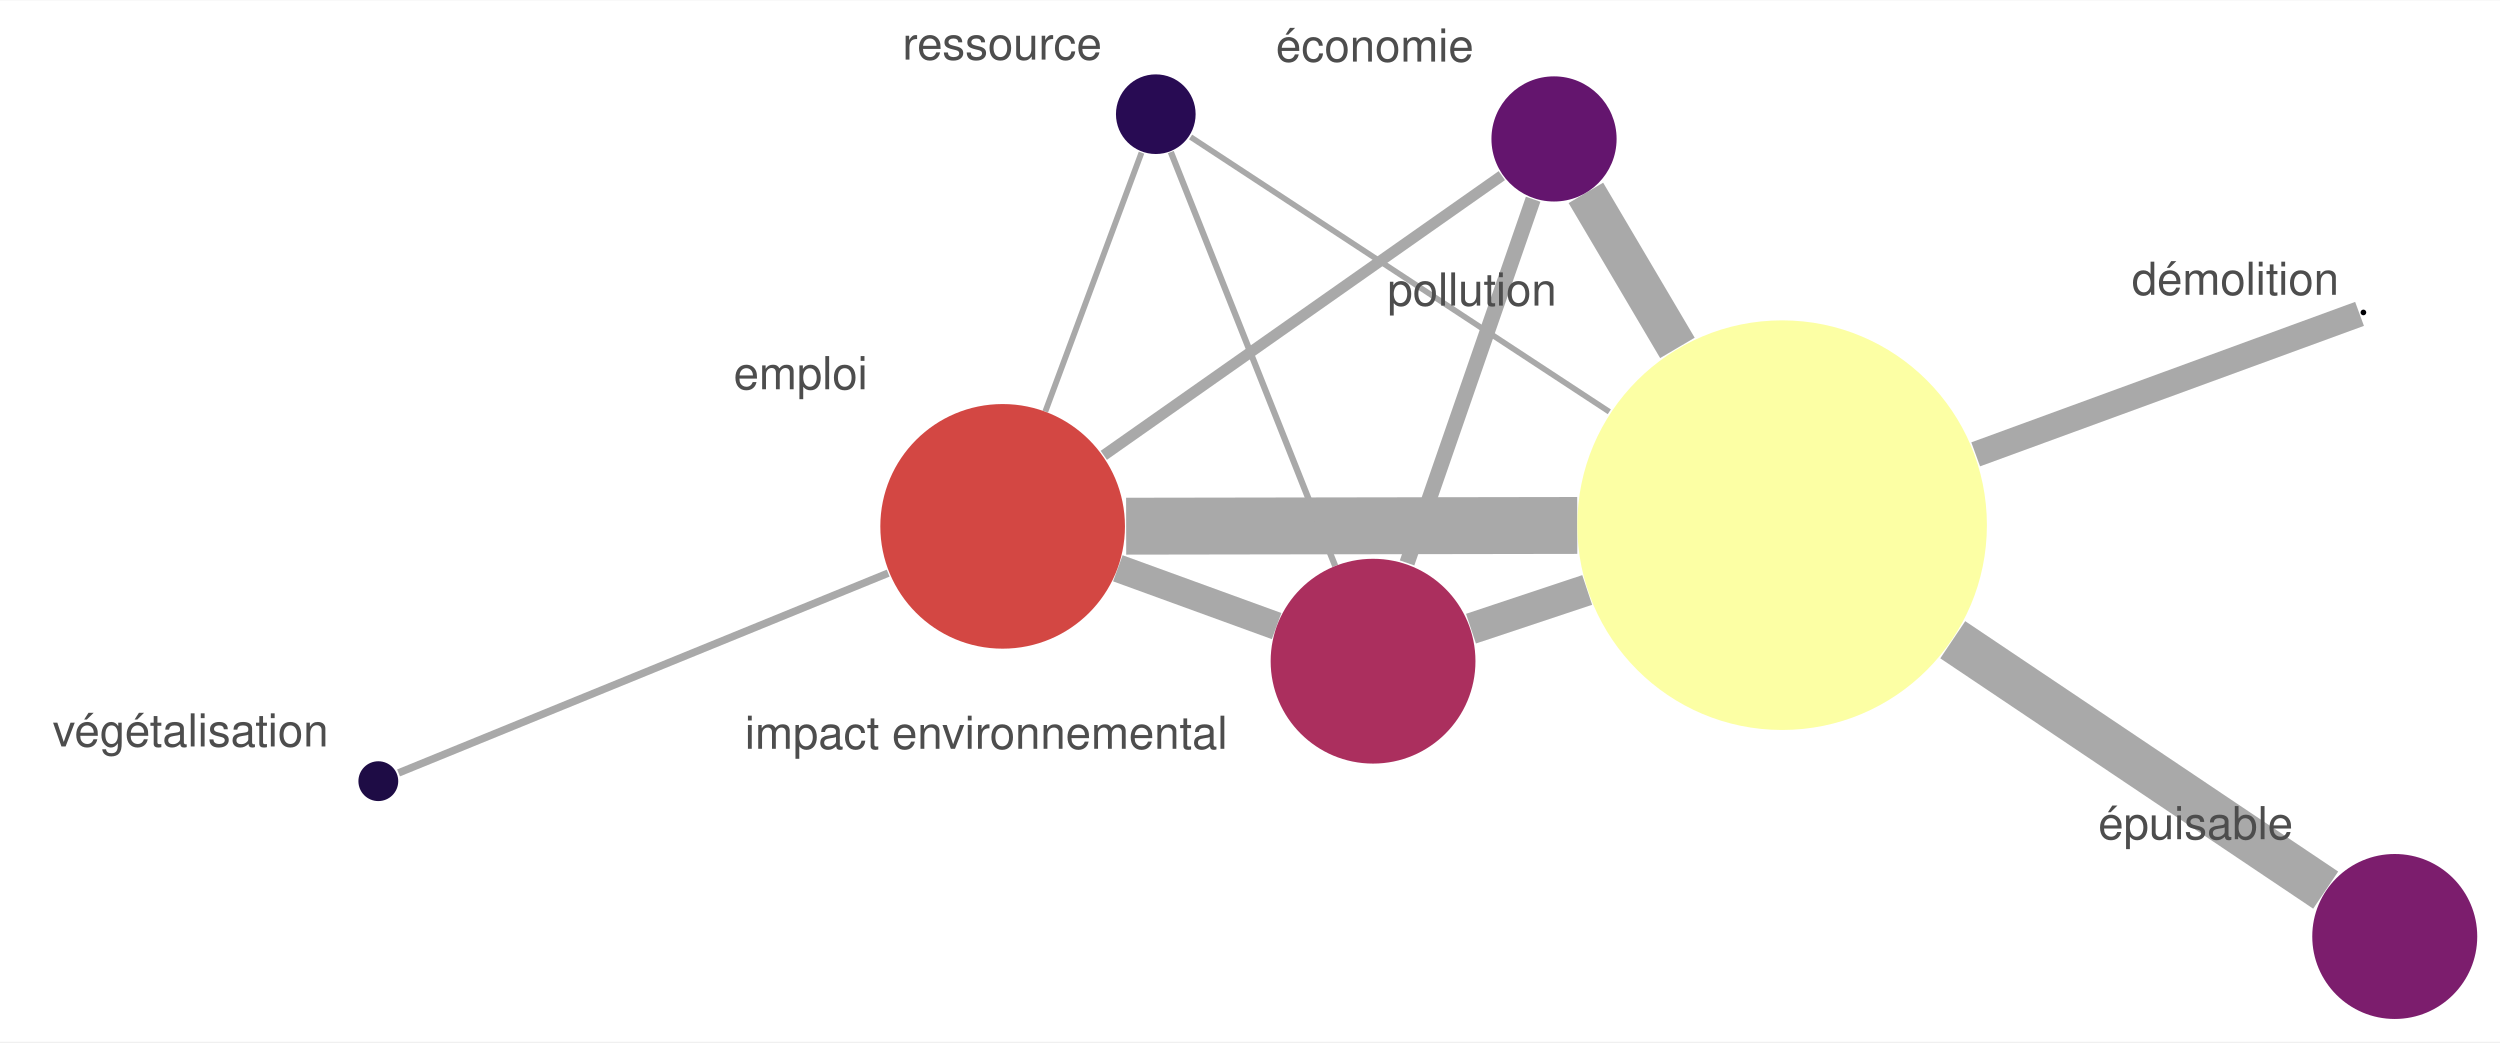
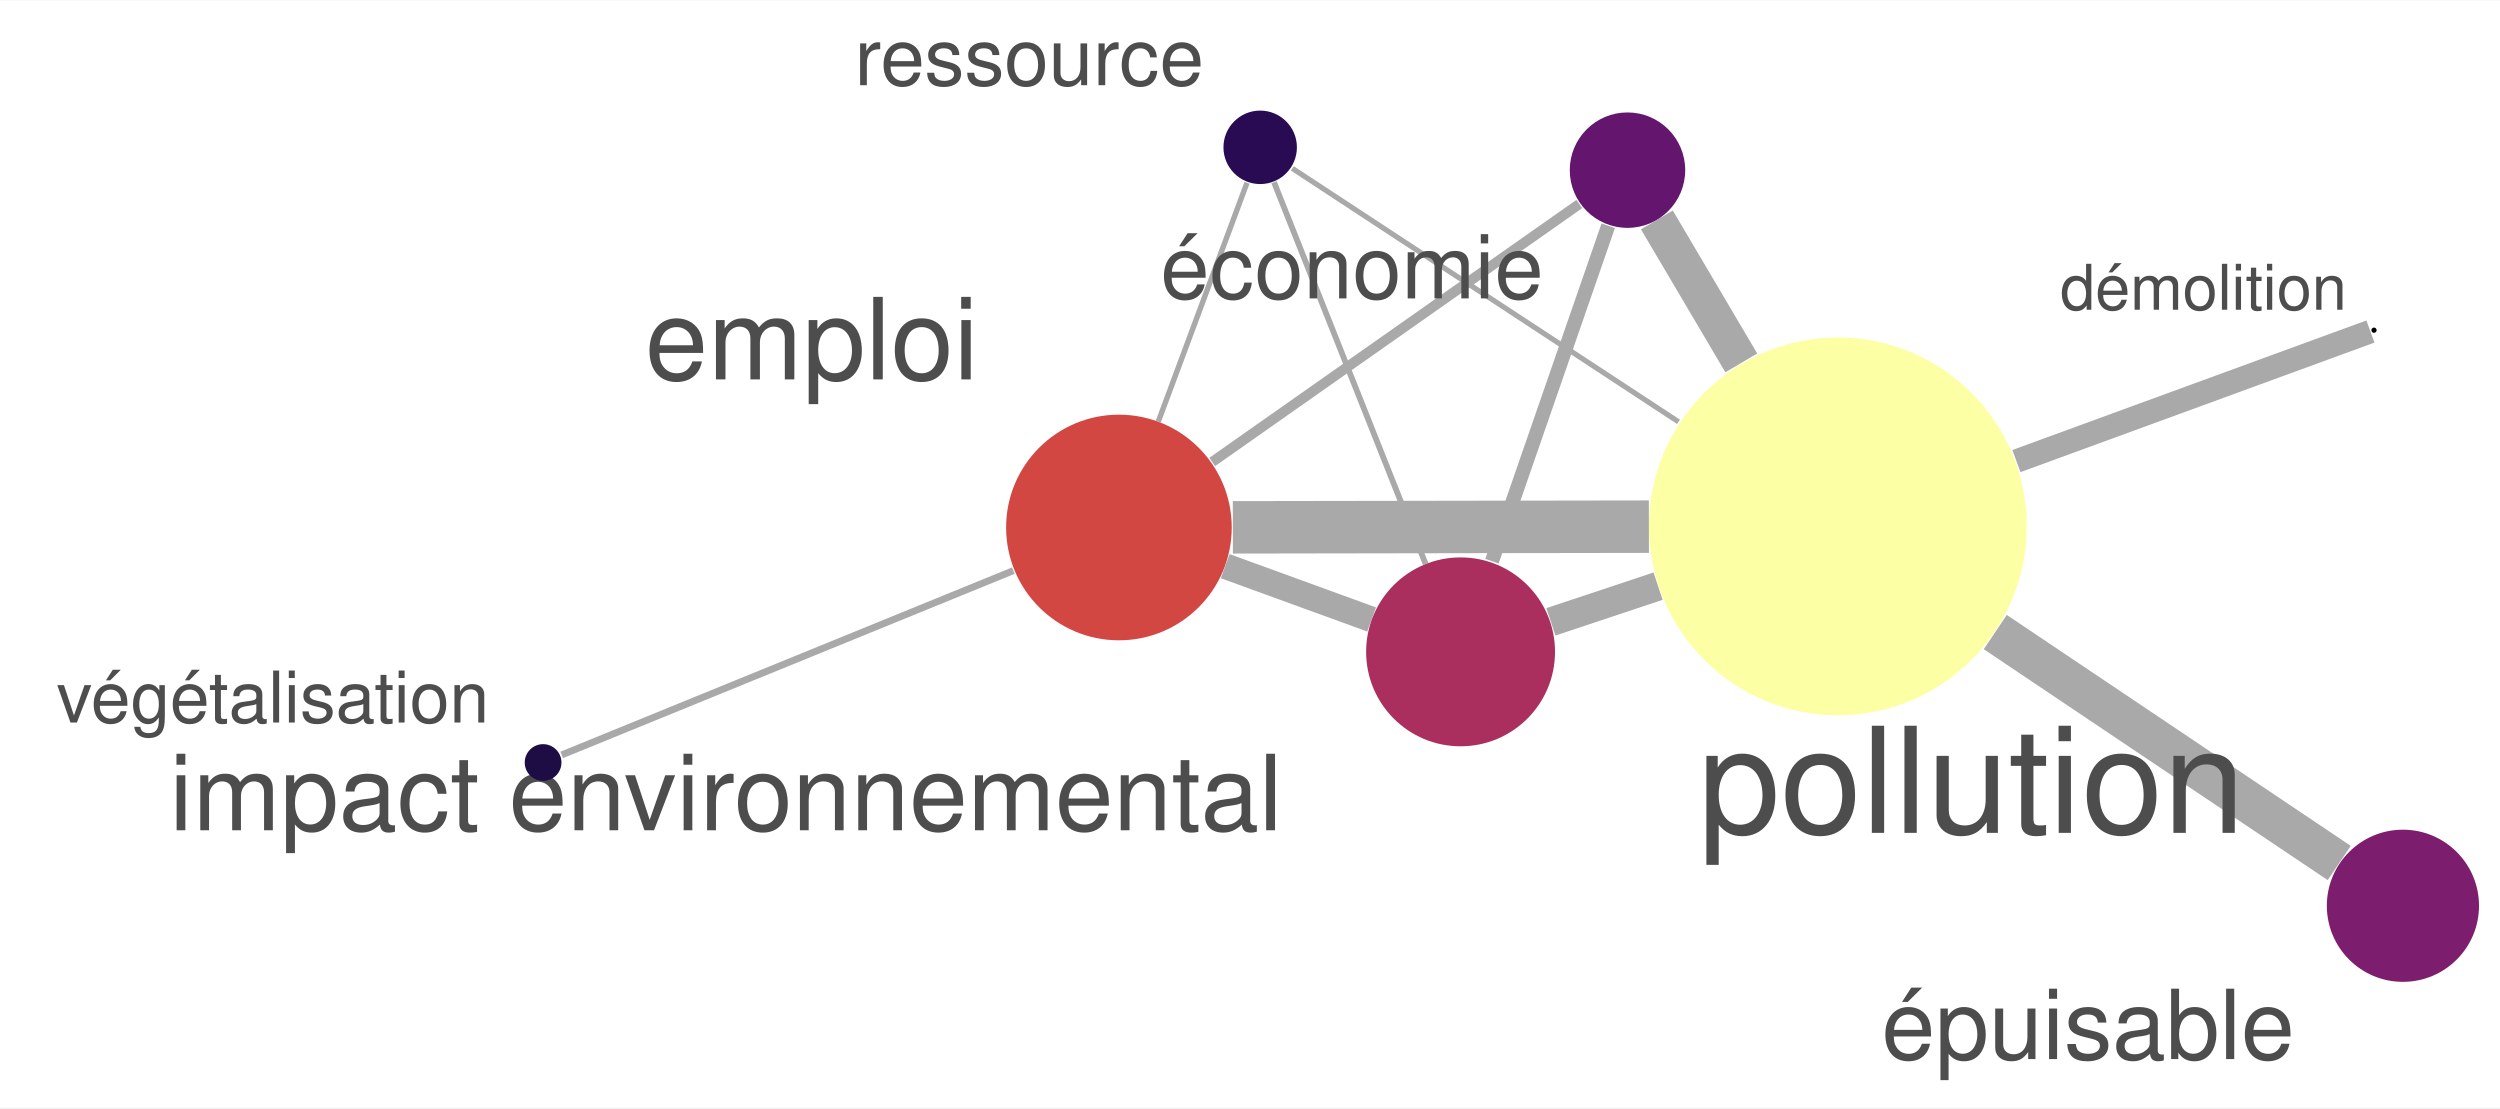
- <svg xmlns="http://www.w3.org/2000/svg" width="439pt" height="183pt" viewBox="0.00 0.00 439.44 183.04">
-   <g id="graph0" class="graph" transform="scale(1 1) rotate(0) translate(4 179.04)">
-     <polygon fill="white" stroke="transparent" points="-4,4 -4,-179.04 435.44,-179.04 435.44,4 -4,4" />
+ <svg xmlns="http://www.w3.org/2000/svg" width="476pt" height="211pt" viewBox="0.00 0.00 476.44 211.04">
+   <g id="graph0" class="graph" transform="scale(1 1) rotate(0) translate(4 207.04)">
+     <polygon fill="white" stroke="transparent" points="-4,4 -4,-207.04 472.44,-207.04 472.44,4 -4,4" />
    <g id="edge1" class="edge">
-       <path fill="none" stroke="darkgrey" stroke-width="10" d="M193.95,-86.62C215.23,-86.66 248.05,-86.71 273.24,-86.75" />
+       <path fill="none" stroke="darkgrey" stroke-width="10" d="M230.95,-106.62C252.23,-106.66 285.05,-106.71 310.24,-106.75" />
    </g>
    <g id="edge2" class="edge">
-       <path fill="none" stroke="darkgrey" stroke-width="4.89" d="M192.49,-79.22C201.44,-75.96 211.86,-72.17 220.4,-69.06" />
+       <path fill="none" stroke="darkgrey" stroke-width="4.89" d="M229.49,-99.22C238.44,-95.96 248.86,-92.17 257.4,-89.06" />
    </g>
    <g id="edge3" class="edge">
-       <path fill="none" stroke="darkgrey" stroke-width="1.03" d="M179.74,-106.77C185.4,-122.01 192.83,-142 196.65,-152.28" />
+       <path fill="none" stroke="darkgrey" stroke-width="1.03" d="M216.74,-126.77C222.4,-142.01 229.83,-162 233.65,-172.28" />
    </g>
    <g id="edge4" class="edge">
-       <path fill="none" stroke="darkgrey" stroke-width="1.93" d="M190.02,-99.08C210.68,-113.59 243.97,-136.99 259.98,-148.24" />
+       <path fill="none" stroke="darkgrey" stroke-width="1.93" d="M227.02,-119.08C247.68,-133.59 280.97,-156.99 296.98,-168.24" />
    </g>
    <g id="edge5" class="edge">
-       <path fill="none" stroke="darkgrey" stroke-width="1.32" d="M152.12,-78.37C125.14,-67.36 79.12,-48.58 66.05,-43.25" />
+       <path fill="none" stroke="darkgrey" stroke-width="1.32" d="M189.12,-98.37C162.14,-87.36 116.12,-68.58 103.05,-63.25" />
    </g>
    <g id="edge7" class="edge">
-       <path fill="none" stroke="darkgrey" stroke-width="5.5" d="M274.99,-75.41C267.9,-73.05 260.72,-70.66 254.56,-68.61" />
+       <path fill="none" stroke="darkgrey" stroke-width="5.5" d="M311.99,-95.41C304.9,-93.05 297.72,-90.66 291.56,-88.61" />
    </g>
    <g id="edge8" class="edge">
-       <path fill="none" stroke="darkgrey" d="M278.88,-106.73C253.42,-123.44 219.08,-145.97 205.28,-155.03" />
+       <path fill="none" stroke="darkgrey" d="M315.88,-126.73C290.42,-143.44 256.08,-165.97 242.28,-175.03" />
    </g>
    <g id="edge10" class="edge">
-       <path fill="none" stroke="darkgrey" stroke-width="7.05" d="M290.85,-117.96C285.01,-127.86 278.97,-138.08 274.76,-145.21" />
+       <path fill="none" stroke="darkgrey" stroke-width="7.05" d="M327.85,-137.96C322.01,-147.86 315.97,-158.08 311.76,-165.21" />
    </g>
    <g id="edge6" class="edge">
-       <path fill="none" stroke="darkgrey" stroke-width="7.87" d="M339.25,-66.66C360.91,-52.12 389.02,-33.25 404.8,-22.65" />
+       <path fill="none" stroke="darkgrey" stroke-width="7.87" d="M376.25,-86.66C397.91,-72.12 426.02,-53.25 441.8,-42.65" />
    </g>
    <g id="edge9" class="edge">
-       <path fill="none" stroke="darkgrey" stroke-width="4.49" d="M343.28,-99.25C370.68,-109.28 405.48,-122.01 410.75,-123.94" />
+       <path fill="none" stroke="darkgrey" stroke-width="4.49" d="M380.28,-119.25C407.68,-129.28 442.48,-142.01 447.75,-143.94" />
    </g>
    <g id="edge11" class="edge">
-       <path fill="none" stroke="darkgrey" stroke-width="1.1" d="M230.69,-79.64C222.15,-101.16 207.71,-137.52 201.8,-152.39" />
+       <path fill="none" stroke="darkgrey" stroke-width="1.1" d="M267.69,-99.64C259.15,-121.16 244.71,-157.52 238.8,-172.39" />
    </g>
    <g id="edge12" class="edge">
-       <path fill="none" stroke="darkgrey" stroke-width="2.7" d="M243.33,-80.16C249.85,-98.96 260.06,-128.43 265.49,-144.09" />
+       <path fill="none" stroke="darkgrey" stroke-width="2.7" d="M280.33,-100.16C286.85,-118.96 297.06,-148.43 302.49,-164.09" />
    </g>
    <g id="node1" class="node">
-       <ellipse fill="#d34743" stroke="white" stroke-width="0" cx="172.24" cy="-86.59" rx="21.5" ry="21.5" />
-       <text text-anchor="middle" x="136.74" y="-110.69" font-family="Helvetica,sans-Serif" font-size="8.00" fill="#4d4d4d">emploi</text>
+       <ellipse fill="#d34743" stroke="white" stroke-width="0" cx="209.24" cy="-106.59" rx="21.5" ry="21.5" />
+       <text text-anchor="middle" x="150.74" y="-134.81" font-family="Helvetica,sans-Serif" font-size="21.60" fill="#4d4d4d">emploi</text>
    </g>
    <g id="node2" class="node">
-       <ellipse fill="#fcffa4" stroke="white" stroke-width="0" cx="309.25" cy="-86.8" rx="36" ry="36" />
-       <text text-anchor="middle" x="254.75" y="-125.4" font-family="Helvetica,sans-Serif" font-size="8.00" fill="#4d4d4d">pollution</text>
+       <ellipse fill="#fcffa4" stroke="white" stroke-width="0" cx="346.25" cy="-106.8" rx="36" ry="36" />
+       <text text-anchor="middle" x="371.75" y="-48.4" font-family="Helvetica,sans-Serif" font-size="28.00" fill="#4d4d4d">pollution</text>
    </g>
    <g id="node3" class="node">
-       <ellipse fill="#ab2f5e" stroke="white" stroke-width="0" cx="237.35" cy="-62.89" rx="18" ry="18" />
-       <text text-anchor="middle" x="169.35" y="-47.49" font-family="Helvetica,sans-Serif" font-size="8.00" fill="#4d4d4d">impact environnemental</text>
+       <ellipse fill="#ab2f5e" stroke="white" stroke-width="0" cx="274.35" cy="-82.89" rx="18" ry="18" />
+       <text text-anchor="middle" x="134.35" y="-48.89" font-family="Helvetica,sans-Serif" font-size="20.00" fill="#4d4d4d">impact environnemental</text>
    </g>
    <g id="node4" class="node">
-       <ellipse fill="#280b53" stroke="white" stroke-width="0" cx="199.16" cy="-159.04" rx="7" ry="7" />
-       <text text-anchor="middle" x="172.16" y="-168.64" font-family="Helvetica,sans-Serif" font-size="8.00" fill="#4d4d4d">ressource</text>
+       <ellipse fill="#280b53" stroke="white" stroke-width="0" cx="236.16" cy="-179.04" rx="7" ry="7" />
+       <text text-anchor="middle" x="192.16" y="-190.88" font-family="Helvetica,sans-Serif" font-size="15.20" fill="#4d4d4d">ressource</text>
    </g>
    <g id="node5" class="node">
-       <ellipse fill="#64156e" stroke="white" stroke-width="0" cx="269.16" cy="-154.69" rx="11" ry="11" />
-       <text text-anchor="middle" x="237.66" y="-168.29" font-family="Helvetica,sans-Serif" font-size="8.00" fill="#4d4d4d">économie</text>
+       <ellipse fill="#64156e" stroke="white" stroke-width="0" cx="306.16" cy="-174.69" rx="11" ry="11" />
+       <text text-anchor="middle" x="253.66" y="-150.25" font-family="Helvetica,sans-Serif" font-size="16.80" fill="#4d4d4d">économie</text>
    </g>
    <g id="node6" class="node">
-       <ellipse fill="#1e0c45" stroke="white" stroke-width="0" cx="62.5" cy="-41.8" rx="3.5" ry="3.5" />
-       <text text-anchor="middle" x="29.5" y="-47.9" font-family="Helvetica,sans-Serif" font-size="8.00" fill="#4d4d4d">végétalisation</text>
+       <ellipse fill="#1e0c45" stroke="white" stroke-width="0" cx="99.5" cy="-61.8" rx="3.5" ry="3.5" />
+       <text text-anchor="middle" x="48" y="-69.42" font-family="Helvetica,sans-Serif" font-size="13.60" fill="#4d4d4d">végétalisation</text>
    </g>
    <g id="node7" class="node">
-       <ellipse fill="#7c1d6d" stroke="white" stroke-width="0" cx="416.94" cy="-14.5" rx="14.5" ry="14.5" />
-       <text text-anchor="middle" x="381.94" y="-31.6" font-family="Helvetica,sans-Serif" font-size="8.00" fill="#4d4d4d">épuisable</text>
+       <ellipse fill="#7c1d6d" stroke="white" stroke-width="0" cx="453.94" cy="-34.5" rx="14.5" ry="14.5" />
+       <text text-anchor="middle" x="393.94" y="-5.28" font-family="Helvetica,sans-Serif" font-size="18.40" fill="#4d4d4d">épuisable</text>
    </g>
    <g id="node8" class="node">
-       <ellipse fill="#000004" stroke="white" stroke-width="0" cx="411.43" cy="-124.19" rx="0.5" ry="0.5" />
-       <text text-anchor="middle" x="388.93" y="-127.29" font-family="Helvetica,sans-Serif" font-size="8.00" fill="#4d4d4d">démolition</text>
+       <ellipse fill="#000004" stroke="white" stroke-width="0" cx="448.43" cy="-144.19" rx="0.5" ry="0.5" />
+       <text text-anchor="middle" x="415.93" y="-148.09" font-family="Helvetica,sans-Serif" font-size="12.00" fill="#4d4d4d">démolition</text>
    </g>
  </g>
</svg>
